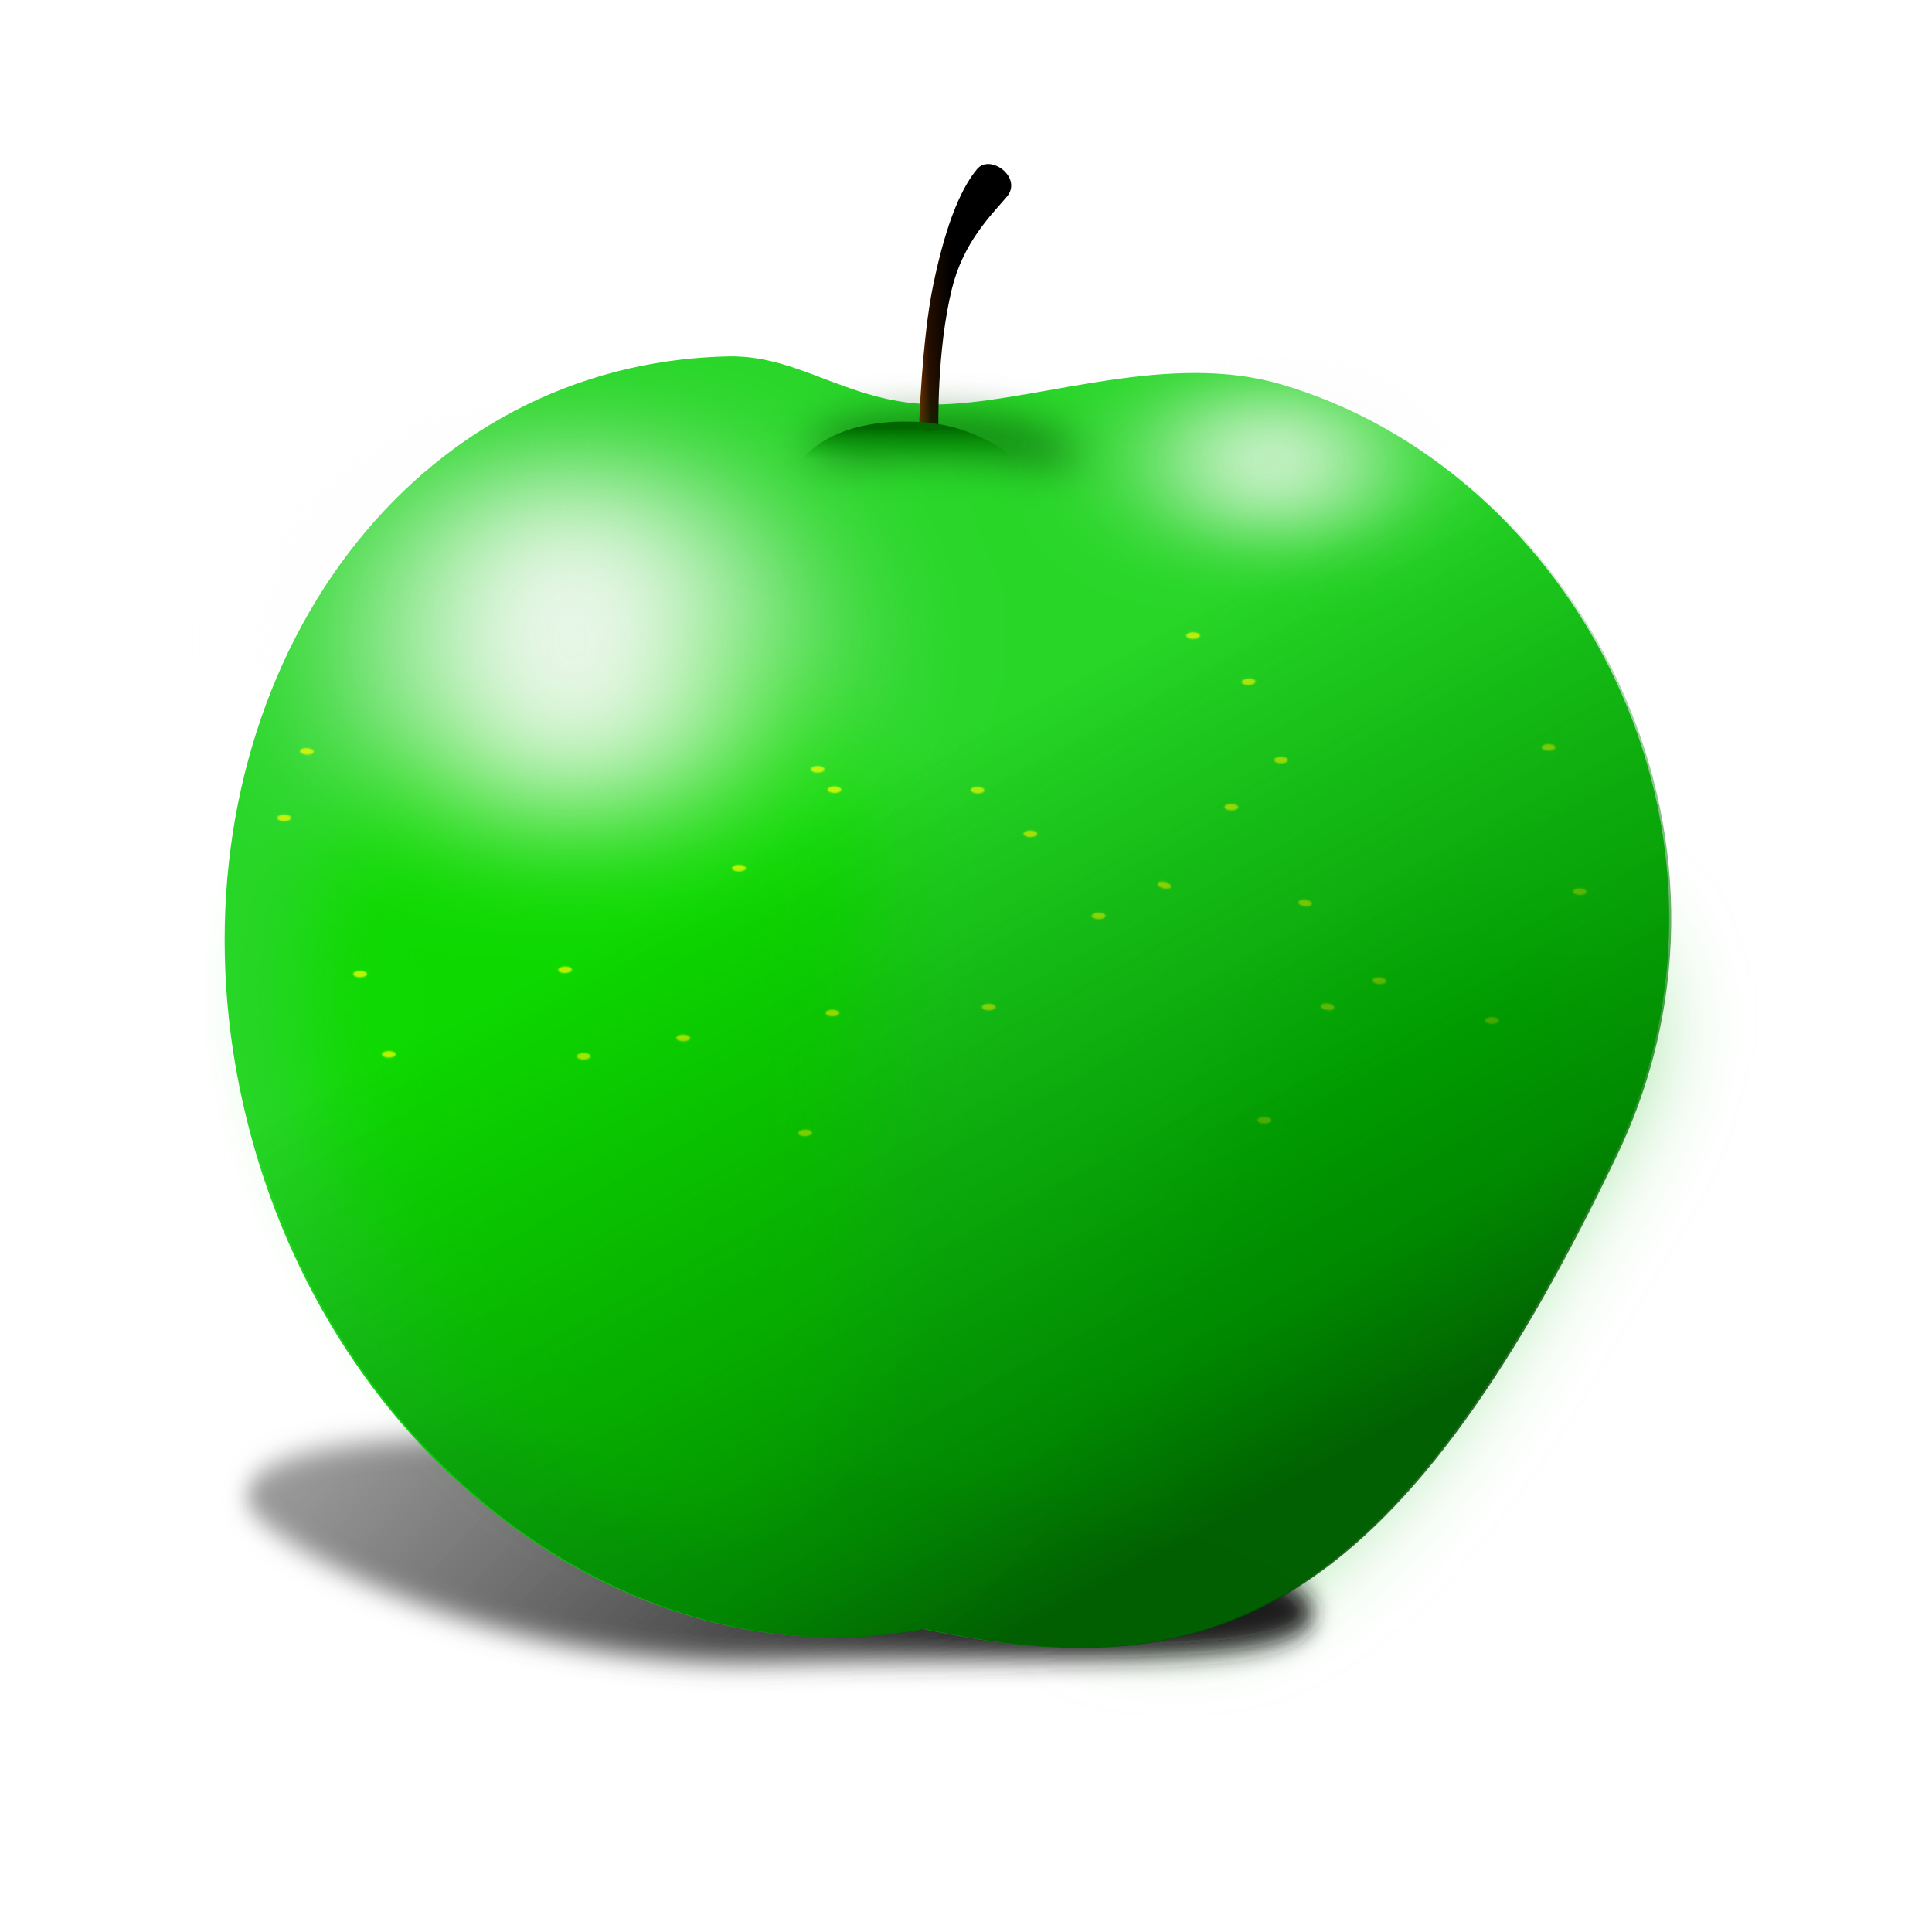
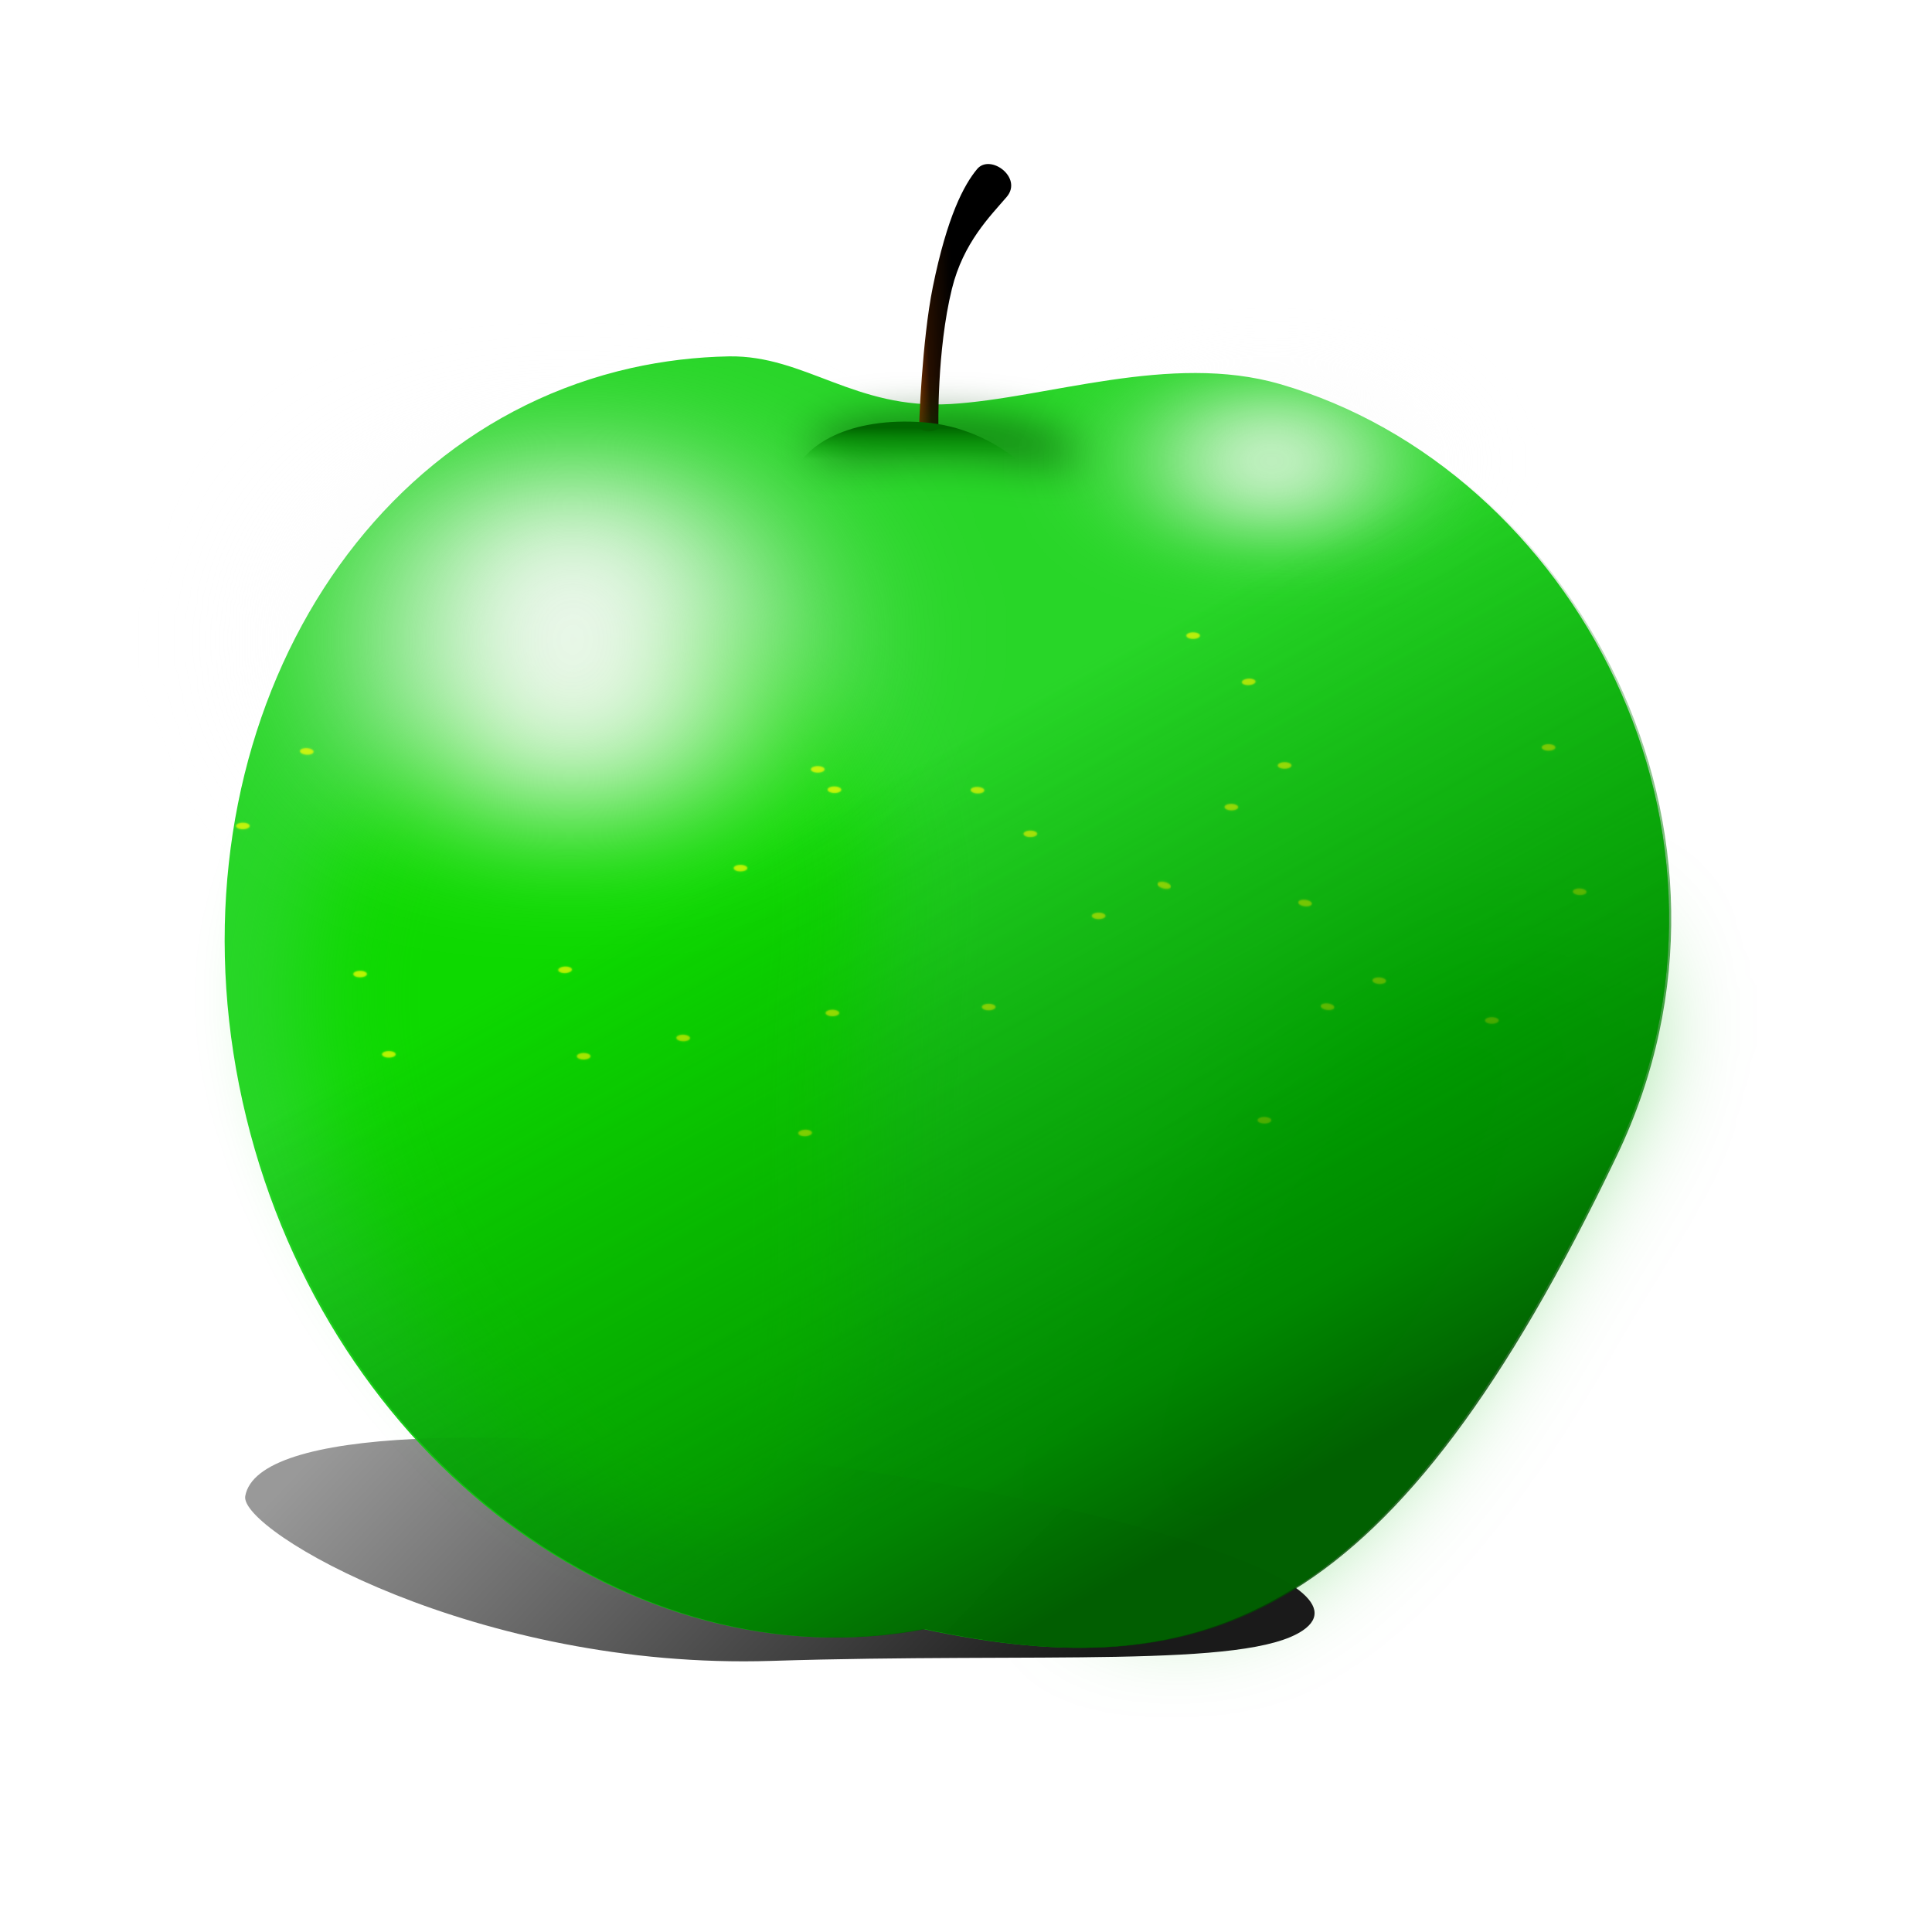
- <svg xmlns="http://www.w3.org/2000/svg" xmlns:xlink="http://www.w3.org/1999/xlink" width="120" height="120" id="svg2" version="1.1">
-   <defs id="defs4">
-     <linearGradient id="linearGradient4068">
-       <stop style="stop-color:#003f00;stop-opacity:1;" offset="0" id="stop4070" />
-       <stop style="stop-color:#003f00;stop-opacity:0;" offset="1" id="stop4072" />
+ <svg xmlns="http://www.w3.org/2000/svg" xmlns:xlink="http://www.w3.org/1999/xlink" width="120" height="120">
+   <defs>
+     <filter id="l" width="1.284" height="1.208" x="-.142" y="-.104" style="color-interpolation-filters:sRGB">
+       <feGaussianBlur stdDeviation="9.968" />
+     </filter>
+     <filter id="m" width="2.132" height="1.829" x="-.566" y="-.415" style="color-interpolation-filters:sRGB">
+       <feGaussianBlur stdDeviation="56.59" />
+     </filter>
+     <filter id="k" width="1.409" height="4.019" x="-.204" y="-1.51" style="color-interpolation-filters:sRGB">
+       <feGaussianBlur stdDeviation="7.088" />
+     </filter>
+     <filter id="f" width="1.614" height="1.46" x="-.307" y="-.23" style="color-interpolation-filters:sRGB">
+       <feGaussianBlur stdDeviation="19.382" />
+     </filter>
+     <filter id="n" width="2.555" height="2.626" x="-.778" y="-.813" style="color-interpolation-filters:sRGB">
+       <feGaussianBlur stdDeviation="81.086" />
+     </filter>
+     <filter id="o" width="1.36" height="1.72" x="-.18" y="-.36" style="color-interpolation-filters:sRGB">
+       <feGaussianBlur stdDeviation=".315" />
+     </filter>
+     <filter id="O" width="5.234" height="9.836" x="-2.117" y="-4.418">
+       <feGaussianBlur stdDeviation=".753" />
+     </filter>
+     <filter id="N" width="5.237" height="9.806" x="-2.119" y="-4.403">
+       <feGaussianBlur stdDeviation=".753" />
+     </filter>
+     <filter id="M" width="5.234" height="9.837" x="-2.117" y="-4.419">
+       <feGaussianBlur stdDeviation=".753" />
+     </filter>
+     <filter id="L" width="5.234" height="9.833" x="-2.117" y="-4.417">
+       <feGaussianBlur stdDeviation=".753" />
+     </filter>
+     <filter id="K" width="5.238" height="9.799" x="-2.119" y="-4.4">
+       <feGaussianBlur stdDeviation=".753" />
+     </filter>
+     <filter id="J" width="5.236" height="9.822" x="-2.118" y="-4.411">
+       <feGaussianBlur stdDeviation=".753" />
+     </filter>
+     <filter id="I" width="5.236" height="9.819" x="-2.118" y="-4.41">
+       <feGaussianBlur stdDeviation=".753" />
+     </filter>
+     <filter id="H" width="5.234" height="9.834" x="-2.117" y="-4.417">
+       <feGaussianBlur stdDeviation=".753" />
+     </filter>
+     <filter id="G" width="5.239" height="9.79" x="-2.12" y="-4.395">
+       <feGaussianBlur stdDeviation=".753" />
+     </filter>
+     <filter id="F" width="5.234" height="9.84" x="-2.117" y="-4.42">
+       <feGaussianBlur stdDeviation=".753" />
+     </filter>
+     <filter id="E" width="5.235" height="9.828" x="-2.118" y="-4.414">
+       <feGaussianBlur stdDeviation=".753" />
+     </filter>
+     <filter id="D" width="5.234" height="9.838" x="-2.117" y="-4.419">
+       <feGaussianBlur stdDeviation=".753" />
+     </filter>
+     <filter id="C" width="5.236" height="9.819" x="-2.118" y="-4.41">
+       <feGaussianBlur stdDeviation=".753" />
+     </filter>
+     <filter id="B" width="5.234" height="9.841" x="-2.117" y="-4.42">
+       <feGaussianBlur stdDeviation=".753" />
+     </filter>
+     <filter id="A" width="5.234" height="9.841" x="-2.117" y="-4.42">
+       <feGaussianBlur stdDeviation=".753" />
+     </filter>
+     <filter id="z" width="5.234" height="9.839" x="-2.117" y="-4.42">
+       <feGaussianBlur stdDeviation=".753" />
+     </filter>
+     <filter id="y" width="5.234" height="9.84" x="-2.117" y="-4.42">
+       <feGaussianBlur stdDeviation=".753" />
+     </filter>
+     <filter id="x" width="5.237" height="9.809" x="-2.119" y="-4.404">
+       <feGaussianBlur stdDeviation=".753" />
+     </filter>
+     <filter id="w" width="5.234" height="9.834" x="-2.117" y="-4.417">
+       <feGaussianBlur stdDeviation=".753" />
+     </filter>
+     <filter id="v" width="5.236" height="9.818" x="-2.118" y="-4.409">
+       <feGaussianBlur stdDeviation=".753" />
+     </filter>
+     <filter id="u" width="5.238" height="9.8" x="-2.119" y="-4.4">
+       <feGaussianBlur stdDeviation=".753" />
+     </filter>
+     <filter id="t" width="5.336" height="9.055" x="-2.168" y="-4.027">
+       <feGaussianBlur stdDeviation=".753" />
+     </filter>
+     <filter id="s" width="5.286" height="9.399" x="-2.143" y="-4.199">
+       <feGaussianBlur stdDeviation=".753" />
+     </filter>
+     <filter id="r" width="5.234" height="9.841" x="-2.117" y="-4.42">
+       <feGaussianBlur stdDeviation=".753" />
+     </filter>
+     <filter id="q" width="5.234" height="9.841" x="-2.117" y="-4.42">
+       <feGaussianBlur stdDeviation=".753" />
+     </filter>
+     <filter id="p" width="5.234" height="9.841" x="-2.117" y="-4.42">
+       <feGaussianBlur stdDeviation=".753" />
+     </filter>
+     <linearGradient id="e">
+       <stop offset="0" style="stop-color:#003f00;stop-opacity:1" />
+       <stop offset="1" style="stop-color:#003f00;stop-opacity:0" />
    </linearGradient>
-     <linearGradient id="linearGradient5158">
-       <stop style="stop-color:#006600;stop-opacity:1;" offset="0" id="stop5160" />
-       <stop style="stop-color:#00ac00;stop-opacity:0;" offset="1" id="stop5162" />
+     <linearGradient id="d">
+       <stop offset="0" style="stop-color:#060;stop-opacity:1" />
+       <stop offset="1" style="stop-color:#00ac00;stop-opacity:0" />
    </linearGradient>
-     <linearGradient id="linearGradient5046">
-       <stop style="stop-color:#1a1a1a;stop-opacity:1;" offset="0" id="stop5048" />
-       <stop style="stop-color:#999999;stop-opacity:1" offset="1" id="stop5050" />
+     <linearGradient id="c">
+       <stop offset="0" style="stop-color:#1a1a1a;stop-opacity:1" />
+       <stop offset="1" style="stop-color:#999;stop-opacity:1" />
    </linearGradient>
-     <linearGradient id="linearGradient4361">
-       <stop style="stop-color:#004900;stop-opacity:1" offset="0" id="stop4363" />
-       <stop id="stop5152" offset="0.198" style="stop-color:#007a00;stop-opacity:1" />
-       <stop id="stop5150" offset="0.453" style="stop-color:#008000;stop-opacity:0.671;" />
-       <stop style="stop-color:#008000;stop-opacity:0;" offset="1" id="stop4365" />
+     <linearGradient id="b">
+       <stop offset="0" style="stop-color:#004900;stop-opacity:1" />
+       <stop offset=".198" style="stop-color:#007a00;stop-opacity:1" />
+       <stop offset=".453" style="stop-color:green;stop-opacity:.671" />
+       <stop offset="1" style="stop-color:green;stop-opacity:0" />
    </linearGradient>
-     <linearGradient id="linearGradient4083">
-       <stop style="stop-color:#ff6600;stop-opacity:1" offset="0" id="stop4085" />
-       <stop id="stop4417" offset="0.542" style="stop-color:#260f00;stop-opacity:1;" />
-       <stop style="stop-color:#000000;stop-opacity:1" offset="1" id="stop4087" />
+     <linearGradient id="a">
+       <stop offset="0" style="stop-color:#f60;stop-opacity:1" />
+       <stop offset=".542" style="stop-color:#260f00;stop-opacity:1" />
+       <stop offset="1" style="stop-color:#000;stop-opacity:1" />
    </linearGradient>
-     <linearGradient id="linearGradient3853">
-       <stop style="stop-color:#ffffff;stop-opacity:1;" offset="0" id="stop3855" />
-       <stop id="stop3861" offset="0.57" style="stop-color:#7fce7f;stop-opacity:0.498;" />
-       <stop style="stop-color:#009e00;stop-opacity:0;" offset="1" id="stop3857" />
-     </linearGradient>
-     <linearGradient id="linearGradient3759">
-       <stop style="stop-color:#ff0000;stop-opacity:1;" offset="0" id="stop3761" />
-       <stop style="stop-color:#ff0000;stop-opacity:0;" offset="1" id="stop3763" />
-     </linearGradient>
-     <filter id="filter3867" x="-0.142" width="1.284" y="-0.104" height="1.208" style="color-interpolation-filters:sRGB">
-       <feGaussianBlur stdDeviation="9.968" id="feGaussianBlur3869" />
-     </filter>
-     <filter id="filter3903" x="-0.566" width="2.132" y="-0.415" height="1.829" style="color-interpolation-filters:sRGB">
-       <feGaussianBlur stdDeviation="56.59" id="feGaussianBlur3905" />
-     </filter>
-     <filter id="filter3959" x="-0.204" width="1.409" y="-1.51" height="4.019" style="color-interpolation-filters:sRGB">
-       <feGaussianBlur stdDeviation="7.088" id="feGaussianBlur3961" />
-     </filter>
-     <filter id="filter4028" x="-0.307" width="1.614" y="-0.23" height="1.46" style="color-interpolation-filters:sRGB">
-       <feGaussianBlur stdDeviation="19.382" id="feGaussianBlur4030" />
-     </filter>
-     <filter id="filter4076" x="-0.778" width="2.555" y="-0.813" height="2.626" style="color-interpolation-filters:sRGB">
-       <feGaussianBlur stdDeviation="81.086" id="feGaussianBlur4078" />
-     </filter>
-     <linearGradient xlink:href="#linearGradient4083" id="linearGradient4089" x1="312.025" y1="423.913" x2="360.292" y2="422.721" gradientUnits="userSpaceOnUse" gradientTransform="matrix(0.07396704,-5.4276568e-4,0.00204197,0.09722645,31.71896,911.5142)" />
-     <filter id="filter4303" x="-0.18" width="1.36" y="-0.36" height="1.72" style="color-interpolation-filters:sRGB">
-       <feGaussianBlur stdDeviation="0.315" id="feGaussianBlur4305" />
-     </filter>
-     <linearGradient xlink:href="#linearGradient4361" id="linearGradient4367" x1="386.838" y1="858.539" x2="257.362" y2="632.828" gradientUnits="userSpaceOnUse" gradientTransform="matrix(0.2031217,0,0,0.1945376,-10.85797,864.6473)" />
-     <linearGradient xlink:href="#linearGradient5046" id="linearGradient5052" x1="382.466" y1="915.056" x2="167.648" y2="784.455" gradientUnits="userSpaceOnUse" />
-     <linearGradient xlink:href="#linearGradient5158" id="linearGradient5164" x1="326.383" y1="487.535" x2="327.037" y2="496.837" gradientUnits="userSpaceOnUse" gradientTransform="matrix(0.2026155,0.0137261,-0.01433179,0.1940527,341.4309,863.5942)" />
-     <linearGradient xlink:href="#linearGradient5158" id="linearGradient5166" x1="326.383" y1="487.535" x2="327.037" y2="496.837" gradientUnits="userSpaceOnUse" gradientTransform="matrix(0.2026155,0.0137261,-0.01433179,0.1940527,341.5222,863.5942)" />
-     <linearGradient xlink:href="#linearGradient4361" id="linearGradient5307" gradientUnits="userSpaceOnUse" gradientTransform="matrix(0.2031217,0,0,0.1945376,-10.7229,864.6579)" x1="386.838" y1="858.539" x2="257.362" y2="632.828" />
-     <filter id="filter6861" x="-2.117" width="5.234" y="-4.418" height="9.836">
-       <feGaussianBlur stdDeviation="0.753" id="feGaussianBlur6863" />
-     </filter>
-     <filter id="filter6865" x="-2.119" width="5.237" y="-4.403" height="9.806">
-       <feGaussianBlur stdDeviation="0.753" id="feGaussianBlur6867" />
-     </filter>
-     <filter id="filter6869" x="-2.117" width="5.234" y="-4.419" height="9.837">
-       <feGaussianBlur stdDeviation="0.753" id="feGaussianBlur6871" />
-     </filter>
-     <filter id="filter6873" x="-2.117" width="5.234" y="-4.417" height="9.833">
-       <feGaussianBlur stdDeviation="0.753" id="feGaussianBlur6875" />
-     </filter>
-     <filter id="filter6877" x="-2.119" width="5.238" y="-4.4" height="9.799">
-       <feGaussianBlur stdDeviation="0.753" id="feGaussianBlur6879" />
-     </filter>
-     <filter id="filter6881" x="-2.118" width="5.236" y="-4.411" height="9.822">
-       <feGaussianBlur stdDeviation="0.753" id="feGaussianBlur6883" />
-     </filter>
-     <filter id="filter6885" x="-2.118" width="5.236" y="-4.41" height="9.819">
-       <feGaussianBlur stdDeviation="0.753" id="feGaussianBlur6887" />
-     </filter>
-     <filter id="filter6889" x="-2.117" width="5.234" y="-4.417" height="9.834">
-       <feGaussianBlur stdDeviation="0.753" id="feGaussianBlur6891" />
-     </filter>
-     <filter id="filter6893" x="-2.12" width="5.239" y="-4.395" height="9.79">
-       <feGaussianBlur stdDeviation="0.753" id="feGaussianBlur6895" />
-     </filter>
-     <filter id="filter6897" x="-2.117" width="5.234" y="-4.42" height="9.84">
-       <feGaussianBlur stdDeviation="0.753" id="feGaussianBlur6899" />
-     </filter>
-     <filter id="filter6901" x="-2.118" width="5.235" y="-4.414" height="9.828">
-       <feGaussianBlur stdDeviation="0.753" id="feGaussianBlur6903" />
-     </filter>
-     <filter id="filter6905" x="-2.117" width="5.234" y="-4.419" height="9.838">
-       <feGaussianBlur stdDeviation="0.753" id="feGaussianBlur6907" />
-     </filter>
-     <filter id="filter6909" x="-2.118" width="5.236" y="-4.41" height="9.819">
-       <feGaussianBlur stdDeviation="0.753" id="feGaussianBlur6911" />
-     </filter>
-     <filter id="filter6913" x="-2.117" width="5.234" y="-4.42" height="9.841">
-       <feGaussianBlur stdDeviation="0.753" id="feGaussianBlur6915" />
-     </filter>
-     <filter id="filter6917" x="-2.117" width="5.234" y="-4.42" height="9.841">
-       <feGaussianBlur stdDeviation="0.753" id="feGaussianBlur6919" />
-     </filter>
-     <filter id="filter6921" x="-2.117" width="5.234" y="-4.42" height="9.839">
-       <feGaussianBlur stdDeviation="0.753" id="feGaussianBlur6923" />
-     </filter>
-     <filter id="filter6925" x="-2.117" width="5.234" y="-4.42" height="9.84">
-       <feGaussianBlur stdDeviation="0.753" id="feGaussianBlur6927" />
-     </filter>
-     <filter id="filter6929" x="-2.119" width="5.237" y="-4.404" height="9.809">
-       <feGaussianBlur stdDeviation="0.753" id="feGaussianBlur6931" />
-     </filter>
-     <filter id="filter6933" x="-2.117" width="5.234" y="-4.417" height="9.834">
-       <feGaussianBlur stdDeviation="0.753" id="feGaussianBlur6935" />
-     </filter>
-     <filter id="filter6937" x="-2.118" width="5.236" y="-4.409" height="9.818">
-       <feGaussianBlur stdDeviation="0.753" id="feGaussianBlur6939" />
-     </filter>
-     <filter id="filter6941" x="-2.119" width="5.238" y="-4.4" height="9.8">
-       <feGaussianBlur stdDeviation="0.753" id="feGaussianBlur6943" />
-     </filter>
-     <filter id="filter6945" x="-2.168" width="5.336" y="-4.027" height="9.055">
-       <feGaussianBlur stdDeviation="0.753" id="feGaussianBlur6947" />
-     </filter>
-     <filter id="filter6949" x="-2.143" width="5.286" y="-4.199" height="9.399">
-       <feGaussianBlur stdDeviation="0.753" id="feGaussianBlur6951" />
-     </filter>
-     <filter id="filter6953" x="-2.117" width="5.234" y="-4.42" height="9.841">
-       <feGaussianBlur stdDeviation="0.753" id="feGaussianBlur6955" />
-     </filter>
-     <filter id="filter6957" x="-2.117" width="5.234" y="-4.42" height="9.841">
-       <feGaussianBlur stdDeviation="0.753" id="feGaussianBlur6959" />
-     </filter>
-     <filter id="filter6961" x="-2.117" width="5.234" y="-4.42" height="9.841">
-       <feGaussianBlur stdDeviation="0.753" id="feGaussianBlur6963" />
-     </filter>
-     <filter id="filter6965" x="-0.028" width="1.057" y="-0.124" height="1.248">
-       <feGaussianBlur stdDeviation="4.311" id="feGaussianBlur6967" />
-     </filter>
-     <linearGradient xlink:href="#linearGradient5158" id="linearGradient4050" gradientUnits="userSpaceOnUse" gradientTransform="matrix(0.2026155,0.0137261,-0.01433179,0.1940527,341.7047,863.503)" x1="326.383" y1="487.535" x2="327.037" y2="496.837" />
-     <linearGradient xlink:href="#linearGradient4068" id="linearGradient4074" x1="354.501" y1="506.344" x2="352.255" y2="473.514" gradientUnits="userSpaceOnUse" />
-     <linearGradient xlink:href="#linearGradient5158" id="linearGradient4105" gradientUnits="userSpaceOnUse" gradientTransform="matrix(0.210753,0.00161625,-0.00302442,0.1740388,332.2247,877.1195)" x1="329.346" y1="482.789" x2="328.803" y2="504.848" />
-     <linearGradient xlink:href="#linearGradient5158" id="linearGradient4107" gradientUnits="userSpaceOnUse" gradientTransform="matrix(0.1497219,0.01014285,-0.01059042,0.1433945,355.2584,890.2275)" x1="326.383" y1="487.535" x2="327.037" y2="496.837" />
-     <linearGradient xlink:href="#linearGradient5158" id="linearGradient4109" gradientUnits="userSpaceOnUse" gradientTransform="matrix(0.2026155,0.01528917,-0.01433179,0.2161506,-3.88866,848.567)" x1="326.383" y1="487.535" x2="327.037" y2="496.837" />
+     <linearGradient xlink:href="#a" id="j" x1="312.025" x2="360.292" y1="423.913" y2="422.721" gradientTransform="matrix(.07397 -.00054 .00204 .09723 31.719 911.514)" gradientUnits="userSpaceOnUse" />
+     <linearGradient xlink:href="#b" id="h" x1="386.838" x2="257.362" y1="858.539" y2="632.828" gradientTransform="matrix(.20312 0 0 .19454 -10.858 864.647)" gradientUnits="userSpaceOnUse" />
+     <linearGradient xlink:href="#c" id="i" x1="382.466" x2="167.648" y1="915.056" y2="784.455" gradientUnits="userSpaceOnUse" />
+     <linearGradient xlink:href="#b" id="Q" x1="386.838" x2="257.362" y1="858.539" y2="632.828" gradientTransform="matrix(.20312 0 0 .19454 -10.723 864.658)" gradientUnits="userSpaceOnUse" />
+     <linearGradient xlink:href="#d" id="P" x1="326.383" x2="327.037" y1="487.535" y2="496.837" gradientTransform="matrix(.20262 .01529 -.01433 .21615 -3.889 848.567)" gradientUnits="userSpaceOnUse" />
  </defs>
-   <g id="layer1" style="display:inline" transform="translate(0,-932.3623)">
-     <path style="fill:#00b400;fill-opacity:1;stroke:none;filter:url(#filter4028)" d="m 504.973,755.446 c -20.888,39.052 -60.458,93.739 -93.193,97.527 -22.888,2.648 -20.854,-31.79 -6.502,-73.687 8.717,-25.445 13.39,-56.846 44.037,-93.184 22.693,-26.907 64,-42.96 85.999,-31.434 27.567,14.442 -4.335,52.156 -30.342,100.778 z" id="path3981" transform="matrix(0.2031217,0,0,0.1945376,-10.85797,864.6473)" />
-     <use id="use4313" xlink:href="#path4101" x="0" y="0" width="744.094" height="1052.362" transform="translate(-304.8346,17.55431)" />
-     <path id="path4359" d="m 45.282,954.497 c -2.021,0.04 -4.053,0.271 -6.075,0.723 -18.483,4.15 -29.186,24.999 -23.905,46.573 5.187,21.19 23.863,35.194 42.04,31.752 17.61,3.751 29.098,-0.474 42.948,-29.406 9.642,-20.143 -2.615,-42.666 -20.788,-47.923 -6.813,-1.97 -14.508,0.891 -20.465,1.24 -5.957,0.349 -9.032,-3.032 -13.755,-2.96 z" style="opacity:0.801;fill:url(#linearGradient4367);fill-opacity:1;stroke:none" />
-     <path transform="matrix(0.1818714,0.02309728,-0.03189342,0.1637518,22.35732,881.5478)" style="fill:url(#linearGradient5052);fill-opacity:1;stroke:none;filter:url(#filter6965)" d="m 473.214,861.985 c -16.182,16.784 -86.554,20.565 -175.135,36.268 -97.501,17.284 -185.886,-23.247 -186.061,-36.268 -0.348,-25.927 80.856,-38.781 180.598,-38.781 99.741,0 202.036,16.546 180.598,38.781 z" id="path4333" />
-     <path style="opacity:0.842;fill:#00ce00;fill-opacity:1;stroke:none" d="m 45.282,954.497 c -2.021,0.04 -4.053,0.271 -6.075,0.723 -18.483,4.15 -29.186,24.999 -23.905,46.573 5.187,21.19 23.863,35.194 42.04,31.752 17.61,3.751 29.098,-0.474 42.948,-29.406 9.642,-20.143 -2.615,-42.666 -20.788,-47.923 -6.813,-1.97 -14.508,0.891 -20.465,1.24 -5.957,0.349 -9.032,-3.032 -13.755,-2.96 z" id="path3969" />
-     <path style="fill:url(#linearGradient4089);fill-opacity:1;stroke:none" d="m 60.689,942.864 c 0.814,-0.977 2.863,0.532 1.837,1.731 -1.026,1.199 -2.695,2.836 -3.402,5.707 -0.949,3.856 -0.836,8.661 -0.836,8.661 -0.102,0.163 -0.981,0.379 -1.204,-0.096 0,0 0.175,-5.337 0.856,-8.687 0.891,-4.381 1.936,-6.339 2.749,-7.316 z" id="rect4080" />
-     <path style="fill:#003f00;fill-opacity:1;stroke:none;filter:url(#filter3959)" d="m 383.766,493.246 c 1.926,4.542 -20.614,-2.456 -43.236,-2.456 -22.621,0 -42.572,4.086 -39.596,-0.281 2.558,-3.753 16.587,-6.999 39.209,-6.999 22.621,0 41.85,5.554 43.623,9.736 z" id="path3795" transform="matrix(0.2031217,0,0,0.1945376,-10.85797,864.6473)" />
-     <path transform="matrix(0.2228525,-0.07622886,0.06988076,0.243097,-63.2361,869.9185)" style="fill:#0dd900;fill-opacity:1;stroke:none;filter:url(#filter3867)" d="m 336.048,609.859 c -24.267,56.325 -24.577,100.1 -56.148,118.795 -44.13,26.131 -94.116,-65.193 -94.116,-127.167 0,-61.973 48.821,-93.545 100.426,-93.545 51.605,0 74.334,45.06 49.839,101.917 z" id="path3801" />
-     <path transform="matrix(0.08780533,-0.02944945,0.02753349,0.09391549,-9.00648,922.0511)" style="fill:#f9f9f9;fill-opacity:1;stroke:none;filter:url(#filter3903)" d="m 433.44,646.236 c -13.815,87.651 -94.016,109.066 -165.68,98.997 -135.354,-74.343 -91.308,-238.677 56.032,-232.707 54.907,4.506 119.49,71.266 109.648,133.711 z" id="path3807" />
-     <path id="path3984" d="m 433.44,646.236 c -13.815,87.651 -94.016,109.066 -165.68,98.997 -135.354,-74.343 -91.308,-238.677 56.032,-232.707 54.907,4.506 119.49,71.266 109.648,133.711 z" style="opacity:0.98;fill:#f9f9f9;fill-opacity:1;stroke:none;filter:url(#filter4076)" transform="matrix(0.04355753,-0.01213558,0.01365851,0.0387008,56.87263,940.3742)" />
-     <ellipse ry="1.051" rx="2.102" cy="551.02" cx="418.31" style="opacity:0.711;fill:#ffff00;fill-opacity:1;stroke:none;filter:url(#filter4303)" id="path4101" transform="matrix(0.2031217,0,0,0.1945376,-10.85797,864.6473)" />
-     <use id="use4307" xlink:href="#path4101" x="0" y="0" width="744.094" height="1052.362" transform="translate(-51.56019,33.68586)" style="filter:url(#filter6961)" />
-     <use id="use4309" xlink:href="#path4101" x="0" y="0" width="744.094" height="1052.362" transform="translate(-37.85647,26.12567)" />
-     <use id="use4311" xlink:href="#path4101" x="0" y="0" width="744.094" height="1052.362" transform="translate(-54.30116,46.3055)" style="filter:url(#filter6957)" />
-     <use id="use4315" xlink:href="#path4101" x="0" y="0" width="744.094" height="1052.362" transform="translate(18.5545,23.9025)" />
-     <use id="use4317" xlink:href="#path4101" x="0" y="0" width="744.094" height="1052.362" transform="translate(-10.1113,12.31095)" />
-     <use id="use4319" xlink:href="#path4101" x="0" y="0" width="744.094" height="1052.362" transform="translate(-5.870186,17.40719)" />
-     <use id="use4321" xlink:href="#path4101" x="0" y="0" width="744.094" height="1052.362" transform="translate(-12.69869,23.06806)" />
-     <use id="use4323" xlink:href="#path4101" x="0" y="0" width="744.094" height="1052.362" transform="translate(-22.40545,23.43757)" />
-     <use id="use4325" xlink:href="#path4101" x="0" y="0" width="744.094" height="1052.362" transform="translate(4.425545,30.09868)" />
-     <use id="use4327" xlink:href="#path4101" x="0" y="0" width="744.094" height="1052.362" transform="translate(-44.74919,35.91267)" style="filter:url(#filter6953)" />
-     <use id="use4329" xlink:href="#path4101" x="0" y="0" width="744.094" height="1052.362" transform="translate(-51.74195,21.02079)" />
-     <use id="use4331" xlink:href="#path4101" x="0" y="0" width="744.094" height="1052.362" transform="translate(-49.9568,26.00581)" />
-     <use id="use4883" xlink:href="#path4101" x="0" y="0" width="744.094" height="1052.362" transform="matrix(0.9923074,0.1185665,-0.129261,0.9923074,134.5374,21.74417)" />
-     <use id="use4885" xlink:href="#path4101" x="0" y="0" width="744.094" height="1052.362" transform="matrix(0.9920414,0.1205906,-0.1314677,0.9920414,135.3105,15.40764)" />
-     <use id="use4887" xlink:href="#path4101" x="0" y="0" width="744.094" height="1052.362" transform="matrix(0.9672351,0.2431531,-0.2650852,0.9672351,258.2551,29.32546)" />
-     <use id="use4889" xlink:href="#path4101" x="0" y="0" width="744.094" height="1052.362" transform="matrix(0.9813485,0.184113,-0.2007198,0.9813485,194.006,37.08127)" style="filter:url(#filter6949)" />
-     <use id="use4891" xlink:href="#path4101" x="0" y="0" width="744.094" height="1052.362" transform="matrix(0.9641369,-0.254189,0.2771166,0.9641369,-275.9143,86.13698)" style="filter:url(#filter6945)" />
-     <use id="use4921" xlink:href="#path4101" x="0" y="0" width="744.094" height="1052.362" transform="matrix(0.9990568,-0.04158703,0.04533813,0.9990568,-83.00404,24.75235)" />
-     <use id="use4923" xlink:href="#path4101" x="0" y="0" width="744.094" height="1052.362" transform="matrix(0.9984507,0.05329267,-0.0580996,0.9984507,24.94271,29.89835)" style="filter:url(#filter6941)" />
-     <use id="use4925" xlink:href="#path4101" x="0" y="0" width="744.094" height="1052.362" transform="matrix(0.9991294,0.03995535,-0.04355927,0.9991294,10.37165,30.33062)" style="filter:url(#filter6937)" />
-     <use id="use4927" xlink:href="#path4101" x="0" y="0" width="744.094" height="1052.362" transform="matrix(0.9996496,0.02535211,-0.02763884,0.9996496,-4.787727,23.45098)" />
-     <use id="use4929" xlink:href="#path4101" x="0" y="0" width="744.094" height="1052.362" transform="matrix(0.9997416,-0.02177023,0.02373388,0.9997416,-55.62843,33.84607)" style="filter:url(#filter6933)" />
-     <use id="use4931" xlink:href="#path4101" x="0" y="0" width="744.094" height="1052.362" transform="matrix(0.998761,0.04766158,-0.0519606,0.998761,22.00257,31.47116)" style="filter:url(#filter6929)" />
-     <use id="use4933" xlink:href="#path4101" x="0" y="0" width="744.094" height="1052.362" transform="matrix(0.9998874,0.01437001,-0.01566617,0.9998874,-7.044228,8.611655)" />
-     <use id="use4935" xlink:href="#path4101" x="0" y="0" width="744.094" height="1052.362" transform="matrix(0.9999973,0.00222252,-0.00242299,0.9999973,-20.96749,8.142256)" />
-     <use id="use4937" xlink:href="#path4101" x="0" y="0" width="744.094" height="1052.362" transform="matrix(0.9991783,-0.03881777,0.04231909,0.9991783,-65.16942,34.56369)" />
-     <use id="use4939" xlink:href="#path4101" x="0" y="0" width="744.094" height="1052.362" transform="matrix(0.9999701,-0.00740174,0.00806937,0.9999701,-30.84939,39.01119)" style="filter:url(#filter6925)" />
-     <use id="use4941" xlink:href="#path4101" x="0" y="0" width="744.094" height="1052.362" transform="matrix(0.9999416,0.01034734,-0.01128066,0.9999416,-10.90254,38.71341)" style="filter:url(#filter6921)" />
-     <use id="use4943" xlink:href="#path4101" x="0" y="0" width="744.094" height="1052.362" transform="matrix(0.9999987,-0.00155099,0.00169089,0.9999987,-22.1798,46.01303)" style="filter:url(#filter6917)" />
-     <use id="use4945" xlink:href="#path4101" x="0" y="0" width="744.094" height="1052.362" transform="matrix(0.9999984,0.00170487,-0.00185865,0.9999984,-26.60769,49.35802)" style="filter:url(#filter6913)" />
-     <use id="use4947" xlink:href="#path4101" x="0" y="0" width="744.094" height="1052.362" transform="matrix(0.9991691,0.03903501,-0.04255592,0.9991691,8.720346,44.37727)" style="filter:url(#filter6909)" />
-     <use id="use4949" xlink:href="#path4101" x="0" y="0" width="744.094" height="1052.362" transform="matrix(0.9998988,0.01362777,-0.01485698,0.9998988,-21.50999,42.76836)" style="filter:url(#filter6905)" />
-     <use id="use4951" xlink:href="#path4101" x="0" y="0" width="744.094" height="1052.362" transform="matrix(0.9995048,0.03013665,-0.03285494,0.9995048,-5.725749,38.74708)" style="filter:url(#filter6901)" />
-     <use id="use4953" xlink:href="#path4101" x="0" y="0" width="744.094" height="1052.362" transform="matrix(0.9999735,-0.00696546,0.00759374,0.9999735,-3.350909,43.65974)" style="filter:url(#filter6897)" />
-     <use id="use4955" xlink:href="#path4101" x="0" y="0" width="744.094" height="1052.362" transform="matrix(0.9980497,0.05978673,-0.06517942,0.9980497,67.50825,42.7411)" style="filter:url(#filter6893)" />
-     <use id="use4957" xlink:href="#path4101" x="0" y="0" width="744.094" height="1052.362" transform="matrix(0.9997483,-0.02148539,0.02342335,0.9997483,-18.53339,45.35217)" style="filter:url(#filter6889)" />
-     <use id="use4959" xlink:href="#path4101" x="0" y="0" width="744.094" height="1052.362" transform="matrix(0.9991737,-0.03892625,0.04243735,0.9991737,-31.9933,37.70809)" style="filter:url(#filter6885)" />
-     <use id="use4969" xlink:href="#path4101" x="0" y="0" width="744.094" height="1052.362" transform="matrix(0.9982906,-0.05597622,0.06102521,0.9982906,-55.73614,8.672928)" />
-     <use id="use4971" xlink:href="#path4101" x="0" y="0" width="744.094" height="1052.362" transform="matrix(0.9999853,-0.00520007,0.00566911,0.9999853,-0.04838513,8.126654)" />
-     <use id="use4973" xlink:href="#path4101" x="0" y="0" width="744.094" height="1052.362" transform="matrix(0.9998701,0.01543655,-0.01682891,0.9998701,18.73871,9.633157)" />
-     <use id="use4975" xlink:href="#path4101" x="0" y="0" width="744.094" height="1052.362" transform="matrix(0.9992722,0.03653452,-0.03982989,0.9992722,32.2676,31.74551)" style="filter:url(#filter6881)" />
-     <use id="use4977" xlink:href="#path4101" x="0" y="0" width="744.094" height="1052.362" transform="matrix(0.9983994,0.05416685,-0.05905264,0.9983994,44.93464,47.12233)" style="filter:url(#filter6877)" />
-     <use id="use4979" xlink:href="#path4101" x="0" y="0" width="744.094" height="1052.362" transform="matrix(0.9999989,0.00139665,-0.00152263,0.9999989,23.55236,6.840872)" />
-     <use id="use4981" xlink:href="#path4101" x="0" y="0" width="744.094" height="1052.362" transform="matrix(0.9990931,0.04077983,-0.04445812,0.9990931,67.28201,13.76075)" />
-     <use id="use4983" xlink:href="#path4101" x="0" y="0" width="744.094" height="1052.362" transform="matrix(0.998213,0.05723096,-0.06239312,0.998213,72.33528,18.9295)" />
-     <use id="use4985" xlink:href="#path4101" x="0" y="0" width="744.094" height="1052.362" transform="matrix(0.9980773,0.05936228,-0.06471669,0.9980773,7.984635,4.659042)" />
-     <use id="use4987" xlink:href="#path4101" x="0" y="0" width="744.094" height="1052.362" transform="matrix(0.9999817,-0.00579551,0.00631826,0.9999817,-62.59912,11.77057)" />
-     <use id="use4989" xlink:href="#path4101" x="0" y="0" width="744.094" height="1052.362" transform="matrix(0.9991957,0.03840501,-0.04186909,0.9991957,27.35478,7.530958)" />
-     <use id="use4991" xlink:href="#path4101" x="0" y="0" width="744.094" height="1052.362" transform="matrix(1,9.1771251e-5,-1.0004891e-4,1,-28.11383,14.43936)" />
-     <use id="use4993" xlink:href="#path4101" x="0" y="0" width="744.094" height="1052.362" transform="matrix(0.9997004,-0.02344189,0.02555632,0.9997004,-33.84113,56.07034)" style="filter:url(#filter6873)" />
-     <use id="use4995" xlink:href="#path4101" x="0" y="0" width="744.094" height="1052.362" transform="matrix(0.999859,-0.01608094,0.01753143,0.999859,-19.68192,47.5937)" style="filter:url(#filter6869)" />
-     <use id="use4997" xlink:href="#path4101" x="0" y="0" width="744.094" height="1052.362" transform="matrix(0.9986803,0.04918702,-0.05362363,0.9986803,24.57934,47.28707)" style="filter:url(#filter6865)" />
-     <use id="use4999" xlink:href="#path4101" x="0" y="0" width="744.094" height="1052.362" transform="matrix(0.9998009,0.01910994,-0.02083363,0.9998009,6.884191,41.93112)" style="filter:url(#filter6861)" />
-     <path id="path5154" d="m 65.848,965 c 0.213,2.707 -4.081,-1.763 -8.664,-2.109 -4.583,-0.345 -8.786,1.758 -8.012,-0.771 0.665,-2.174 3.634,-3.873 8.218,-3.527 4.583,0.345 8.262,3.915 8.458,6.407 z" style="fill:url(#linearGradient4109);fill-opacity:1;stroke:none" />
-     <path style="opacity:0.801;fill:url(#linearGradient5307);fill-opacity:1;stroke:none" d="m 45.417,954.508 c -2.021,0.04 -4.053,0.271 -6.075,0.723 -18.483,4.15 -29.186,24.999 -23.905,46.573 5.187,21.19 23.863,35.194 42.04,31.752 17.61,3.751 29.098,-0.474 42.948,-29.406 9.642,-20.143 -2.615,-42.666 -20.788,-47.923 -6.813,-1.97 -14.508,0.891 -20.465,1.24 -5.957,0.349 -9.032,-3.032 -13.755,-2.96 z" id="path5297" />
+   <g style="display:inline" transform="translate(0 -932.362)">
+     <path d="M504.973 755.446c-20.888 39.052-60.457 93.74-93.192 97.528-22.888 2.648-20.854-31.79-6.502-73.688 8.717-25.445 13.39-56.846 44.037-93.184 22.693-26.906 64-42.96 86-31.433 27.566 14.442-4.335 52.156-30.343 100.777z" style="fill:#00b400;fill-opacity:1;stroke:none;filter:url(#f)" transform="matrix(.20312 0 0 .19454 -10.858 864.647)" />
+     <use xlink:href="#g" width="744.094" height="1052.362" transform="translate(-304.835 17.554)" />
+     <path d="M45.282 954.497a30.53 30.53 0 0 0-6.075.724c-18.483 4.15-29.186 24.999-23.905 46.573 5.187 21.19 23.863 35.193 42.04 31.752 17.61 3.751 29.098-.474 42.947-29.406 9.643-20.142-2.615-42.666-20.788-47.923-6.813-1.97-14.507.892-20.464 1.24-5.957.349-9.033-3.032-13.755-2.96z" style="opacity:.801;fill:url(#h);fill-opacity:1;stroke:none" />
+     <path d="M473.214 861.985c-16.182 16.784-86.554 20.565-175.134 36.268-97.501 17.285-185.886-23.247-186.061-36.268-.348-25.927 80.856-38.78 180.598-38.78 99.741 0 202.036 16.545 180.597 38.78z" style="fill:url(#i);fill-opacity:1;stroke:none;filter:url(#filter6965)" transform="matrix(.18187 .0231 -.0319 .16375 22.357 881.548)" />
+     <path d="M45.282 954.497a30.53 30.53 0 0 0-6.075.724c-18.483 4.15-29.186 24.999-23.905 46.573 5.187 21.19 23.863 35.193 42.04 31.752 17.61 3.751 29.098-.474 42.947-29.406 9.643-20.142-2.615-42.666-20.788-47.923-6.813-1.97-14.507.892-20.464 1.24-5.957.349-9.033-3.032-13.755-2.96z" style="opacity:.842;fill:#00ce00;fill-opacity:1;stroke:none" />
+     <path d="M60.689 942.864c.814-.977 2.863.532 1.837 1.73-1.026 1.2-2.694 2.837-3.401 5.708-.95 3.856-.837 8.661-.837 8.661-.101.163-.98.38-1.204-.095 0 0 .175-5.337.856-8.687.89-4.381 1.935-6.34 2.749-7.316z" style="fill:url(#j);fill-opacity:1;stroke:none" />
+     <path d="M383.766 493.246c1.926 4.542-20.614-2.456-43.235-2.456-22.622 0-42.573 4.086-39.596-.281 2.558-3.754 16.587-7 39.208-7 22.622 0 41.85 5.555 43.623 9.737z" style="fill:#003f00;fill-opacity:1;stroke:none;filter:url(#k)" transform="matrix(.20312 0 0 .19454 -10.858 864.647)" />
+     <path d="M336.048 609.86c-24.267 56.324-24.577 100.1-56.148 118.794-44.13 26.131-94.117-65.193-94.117-127.167 0-61.973 48.821-93.545 100.426-93.545 51.605 0 74.334 45.06 49.839 101.917z" style="fill:#0dd900;fill-opacity:1;stroke:none;filter:url(#l)" transform="matrix(.22285 -.07623 .06988 .2431 -63.236 869.918)" />
+     <path d="M433.44 646.236c-13.815 87.651-94.016 109.066-165.68 98.997-135.354-74.344-91.308-238.677 56.032-232.708 54.907 4.506 119.49 71.266 109.648 133.711z" style="fill:#f9f9f9;fill-opacity:1;stroke:none;filter:url(#m)" transform="matrix(.0878 -.02945 .02753 .09392 -9.006 922.051)" />
+     <path d="M433.44 646.236c-13.815 87.651-94.016 109.066-165.68 98.997-135.354-74.344-91.308-238.677 56.032-232.708 54.907 4.506 119.49 71.266 109.648 133.711z" style="opacity:.98;fill:#f9f9f9;fill-opacity:1;stroke:none;filter:url(#n)" transform="matrix(.04356 -.01214 .01366 .0387 56.873 940.374)" />
+     <ellipse id="g" cx="418.31" cy="551.02" rx="2.102" ry="1.051" style="opacity:.711;fill:#ff0;fill-opacity:1;stroke:none;filter:url(#o)" transform="matrix(.20312 0 0 .19454 -10.858 864.647)" />
+     <use xlink:href="#g" width="744.094" height="1052.362" style="filter:url(#p)" transform="translate(-51.56 33.686)" />
+     <use xlink:href="#g" width="744.094" height="1052.362" transform="translate(-37.856 26.126)" />
+     <use xlink:href="#g" width="744.094" height="1052.362" style="filter:url(#q)" transform="translate(-54.301 46.306)" />
+     <use xlink:href="#g" width="744.094" height="1052.362" transform="translate(18.555 23.903)" />
+     <use xlink:href="#g" width="744.094" height="1052.362" transform="translate(-10.111 12.31)" />
+     <use xlink:href="#g" width="744.094" height="1052.362" transform="translate(-5.87 17.407)" />
+     <use xlink:href="#g" width="744.094" height="1052.362" transform="translate(-12.699 23.068)" />
+     <use xlink:href="#g" width="744.094" height="1052.362" transform="translate(-22.405 23.438)" />
+     <use xlink:href="#g" width="744.094" height="1052.362" transform="translate(4.426 30.099)" />
+     <use xlink:href="#g" width="744.094" height="1052.362" style="filter:url(#r)" transform="translate(-44.75 35.913)" />
+     <use xlink:href="#g" width="744.094" height="1052.362" transform="translate(-51.742 21.02)" />
+     <use xlink:href="#g" width="744.094" height="1052.362" transform="translate(-49.957 26.006)" />
+     <use xlink:href="#g" width="744.094" height="1052.362" transform="matrix(.9923 .11857 -.12926 .9923 134.537 21.744)" />
+     <use xlink:href="#g" width="744.094" height="1052.362" transform="matrix(.99204 .1206 -.13147 .99204 135.31 15.408)" />
+     <use xlink:href="#g" width="744.094" height="1052.362" transform="matrix(.96724 .24315 -.26509 .96724 258.255 29.325)" />
+     <use xlink:href="#g" width="744.094" height="1052.362" style="filter:url(#s)" transform="matrix(.98135 .18411 -.20072 .98135 194.006 37.081)" />
+     <use xlink:href="#g" width="744.094" height="1052.362" style="filter:url(#t)" transform="matrix(.96414 -.25419 .27712 .96414 -275.914 86.137)" />
+     <use xlink:href="#g" width="744.094" height="1052.362" transform="matrix(.99906 -.04159 .04534 .99906 -83.004 24.752)" />
+     <use xlink:href="#g" width="744.094" height="1052.362" style="filter:url(#u)" transform="matrix(.99845 .0533 -.0581 .99845 24.943 29.898)" />
+     <use xlink:href="#g" width="744.094" height="1052.362" style="filter:url(#v)" transform="matrix(.99913 .03996 -.04356 .99913 10.372 30.33)" />
+     <use xlink:href="#g" width="744.094" height="1052.362" transform="matrix(.99965 .02535 -.02764 .99965 -4.788 23.451)" />
+     <use xlink:href="#g" width="744.094" height="1052.362" style="filter:url(#w)" transform="matrix(.99974 -.02177 .02373 .99974 -55.628 33.846)" />
+     <use xlink:href="#g" width="744.094" height="1052.362" style="filter:url(#x)" transform="matrix(.99876 .04766 -.05196 .99876 22.003 31.471)" />
+     <use xlink:href="#g" width="744.094" height="1052.362" transform="matrix(.99989 .01437 -.01567 .99989 -7.044 8.612)" />
+     <use xlink:href="#g" width="744.094" height="1052.362" transform="matrix(1 .00222 -.00242 1 -20.967 8.142)" />
+     <use xlink:href="#g" width="744.094" height="1052.362" transform="matrix(.99918 -.03882 .04232 .99918 -65.17 34.564)" />
+     <use xlink:href="#g" width="744.094" height="1052.362" style="filter:url(#y)" transform="rotate(-.443 5253.644 4189.05) skewX(.038)" />
+     <use xlink:href="#g" width="744.094" height="1052.362" style="filter:url(#z)" transform="rotate(.619 -3747.212 -1032.521) skewX(-.053)" />
+     <use xlink:href="#g" width="744.094" height="1052.362" style="filter:url(#A)" transform="matrix(1 -.00155 .0017 1 -22.18 46.013)" />
+     <use xlink:href="#g" width="744.094" height="1052.362" style="filter:url(#B)" transform="matrix(1 .0017 -.00186 1 -26.608 49.358)" />
+     <use xlink:href="#g" width="744.094" height="1052.362" style="filter:url(#C)" transform="matrix(.99917 .03904 -.04256 .99917 8.72 44.377)" />
+     <use xlink:href="#g" width="744.094" height="1052.362" style="filter:url(#D)" transform="matrix(.9999 .01363 -.01486 .9999 -21.51 42.768)" />
+     <use xlink:href="#g" width="744.094" height="1052.362" style="filter:url(#E)" transform="matrix(.9995 .03014 -.03285 .9995 -5.726 38.747)" />
+     <use xlink:href="#g" width="744.094" height="1052.362" style="filter:url(#F)" transform="rotate(-.417 6266.116 504.87) skewX(.036)" />
+     <use xlink:href="#g" width="744.094" height="1052.362" style="filter:url(#G)" transform="matrix(.99805 .05979 -.06518 .99805 67.508 42.741)" />
+     <use xlink:href="#g" width="744.094" height="1052.362" style="filter:url(#H)" transform="matrix(.99975 -.02149 .02342 .99975 -18.533 45.352)" />
+     <use xlink:href="#g" width="744.094" height="1052.362" style="filter:url(#I)" transform="matrix(.99917 -.03893 .04244 .99917 -31.993 37.708)" />
+     <use xlink:href="#g" width="744.094" height="1052.362" transform="matrix(.9983 -.05598 .06103 .9983 -55.736 8.673)" />
+     <use xlink:href="#g" width="744.094" height="1052.362" transform="rotate(-.311 1562.758 13.734) skewX(.027)" />
+     <use xlink:href="#g" width="744.094" height="1052.362" transform="matrix(.99987 .01544 -.01683 .99987 18.739 9.633)" />
+     <use xlink:href="#g" width="744.094" height="1052.362" style="filter:url(#J)" transform="matrix(.99927 .03653 -.03983 .99927 32.268 31.746)" />
+     <use xlink:href="#g" width="744.094" height="1052.362" style="filter:url(#K)" transform="matrix(.9984 .05417 -.05905 .9984 44.935 47.122)" />
+     <use xlink:href="#g" width="744.094" height="1052.362" transform="matrix(1 .0014 -.00152 1 23.552 6.84)" />
+     <use xlink:href="#g" width="744.094" height="1052.362" transform="matrix(.9991 .04078 -.04446 .9991 67.282 13.76)" />
+     <use xlink:href="#g" width="744.094" height="1052.362" transform="matrix(.99821 .05723 -.0624 .99821 72.335 18.93)" />
+     <use xlink:href="#g" width="744.094" height="1052.362" transform="matrix(.99808 .05936 -.06472 .99808 7.985 4.659)" />
+     <use xlink:href="#g" width="744.094" height="1052.362" transform="rotate(-.347 1996.836 10807.623) skewX(.03)" />
+     <use xlink:href="#g" width="744.094" height="1052.362" transform="matrix(.9992 .0384 -.04187 .9992 27.355 7.531)" />
+     <use xlink:href="#g" width="744.094" height="1052.362" transform="translate(-28.114 14.44)" />
+     <use xlink:href="#g" width="744.094" height="1052.362" style="filter:url(#L)" transform="matrix(.9997 -.02344 .02556 .9997 -33.841 56.07)" />
+     <use xlink:href="#g" width="744.094" height="1052.362" style="filter:url(#M)" transform="matrix(.99986 -.01608 .01753 .99986 -19.682 47.594)" />
+     <use xlink:href="#g" width="744.094" height="1052.362" style="filter:url(#N)" transform="matrix(.99868 .04919 -.05362 .99868 24.58 47.287)" />
+     <use xlink:href="#g" width="744.094" height="1052.362" style="filter:url(#O)" transform="matrix(.9998 .01911 -.02083 .9998 6.884 41.931)" />
+     <path d="M65.848 965c.213 2.707-4.08-1.763-8.664-2.11-4.584-.344-8.786 1.76-8.012-.77.665-2.174 3.634-3.873 8.218-3.527 4.583.345 8.262 3.914 8.458 6.407z" style="fill:url(#P);fill-opacity:1;stroke:none" />
+     <path d="M45.417 954.508a30.53 30.53 0 0 0-6.075.723c-18.483 4.15-29.186 25-23.905 46.574 5.187 21.19 23.863 35.193 42.04 31.752 17.61 3.75 29.098-.474 42.948-29.406 9.642-20.143-2.616-42.666-20.789-47.923-6.813-1.97-14.507.891-20.464 1.24-5.957.349-9.032-3.032-13.755-2.96z" style="opacity:.801;fill:url(#Q);fill-opacity:1;stroke:none" />
  </g>
-   <g id="layer3" transform="translate(0,-932.3623)" style="display:none" />
</svg>
